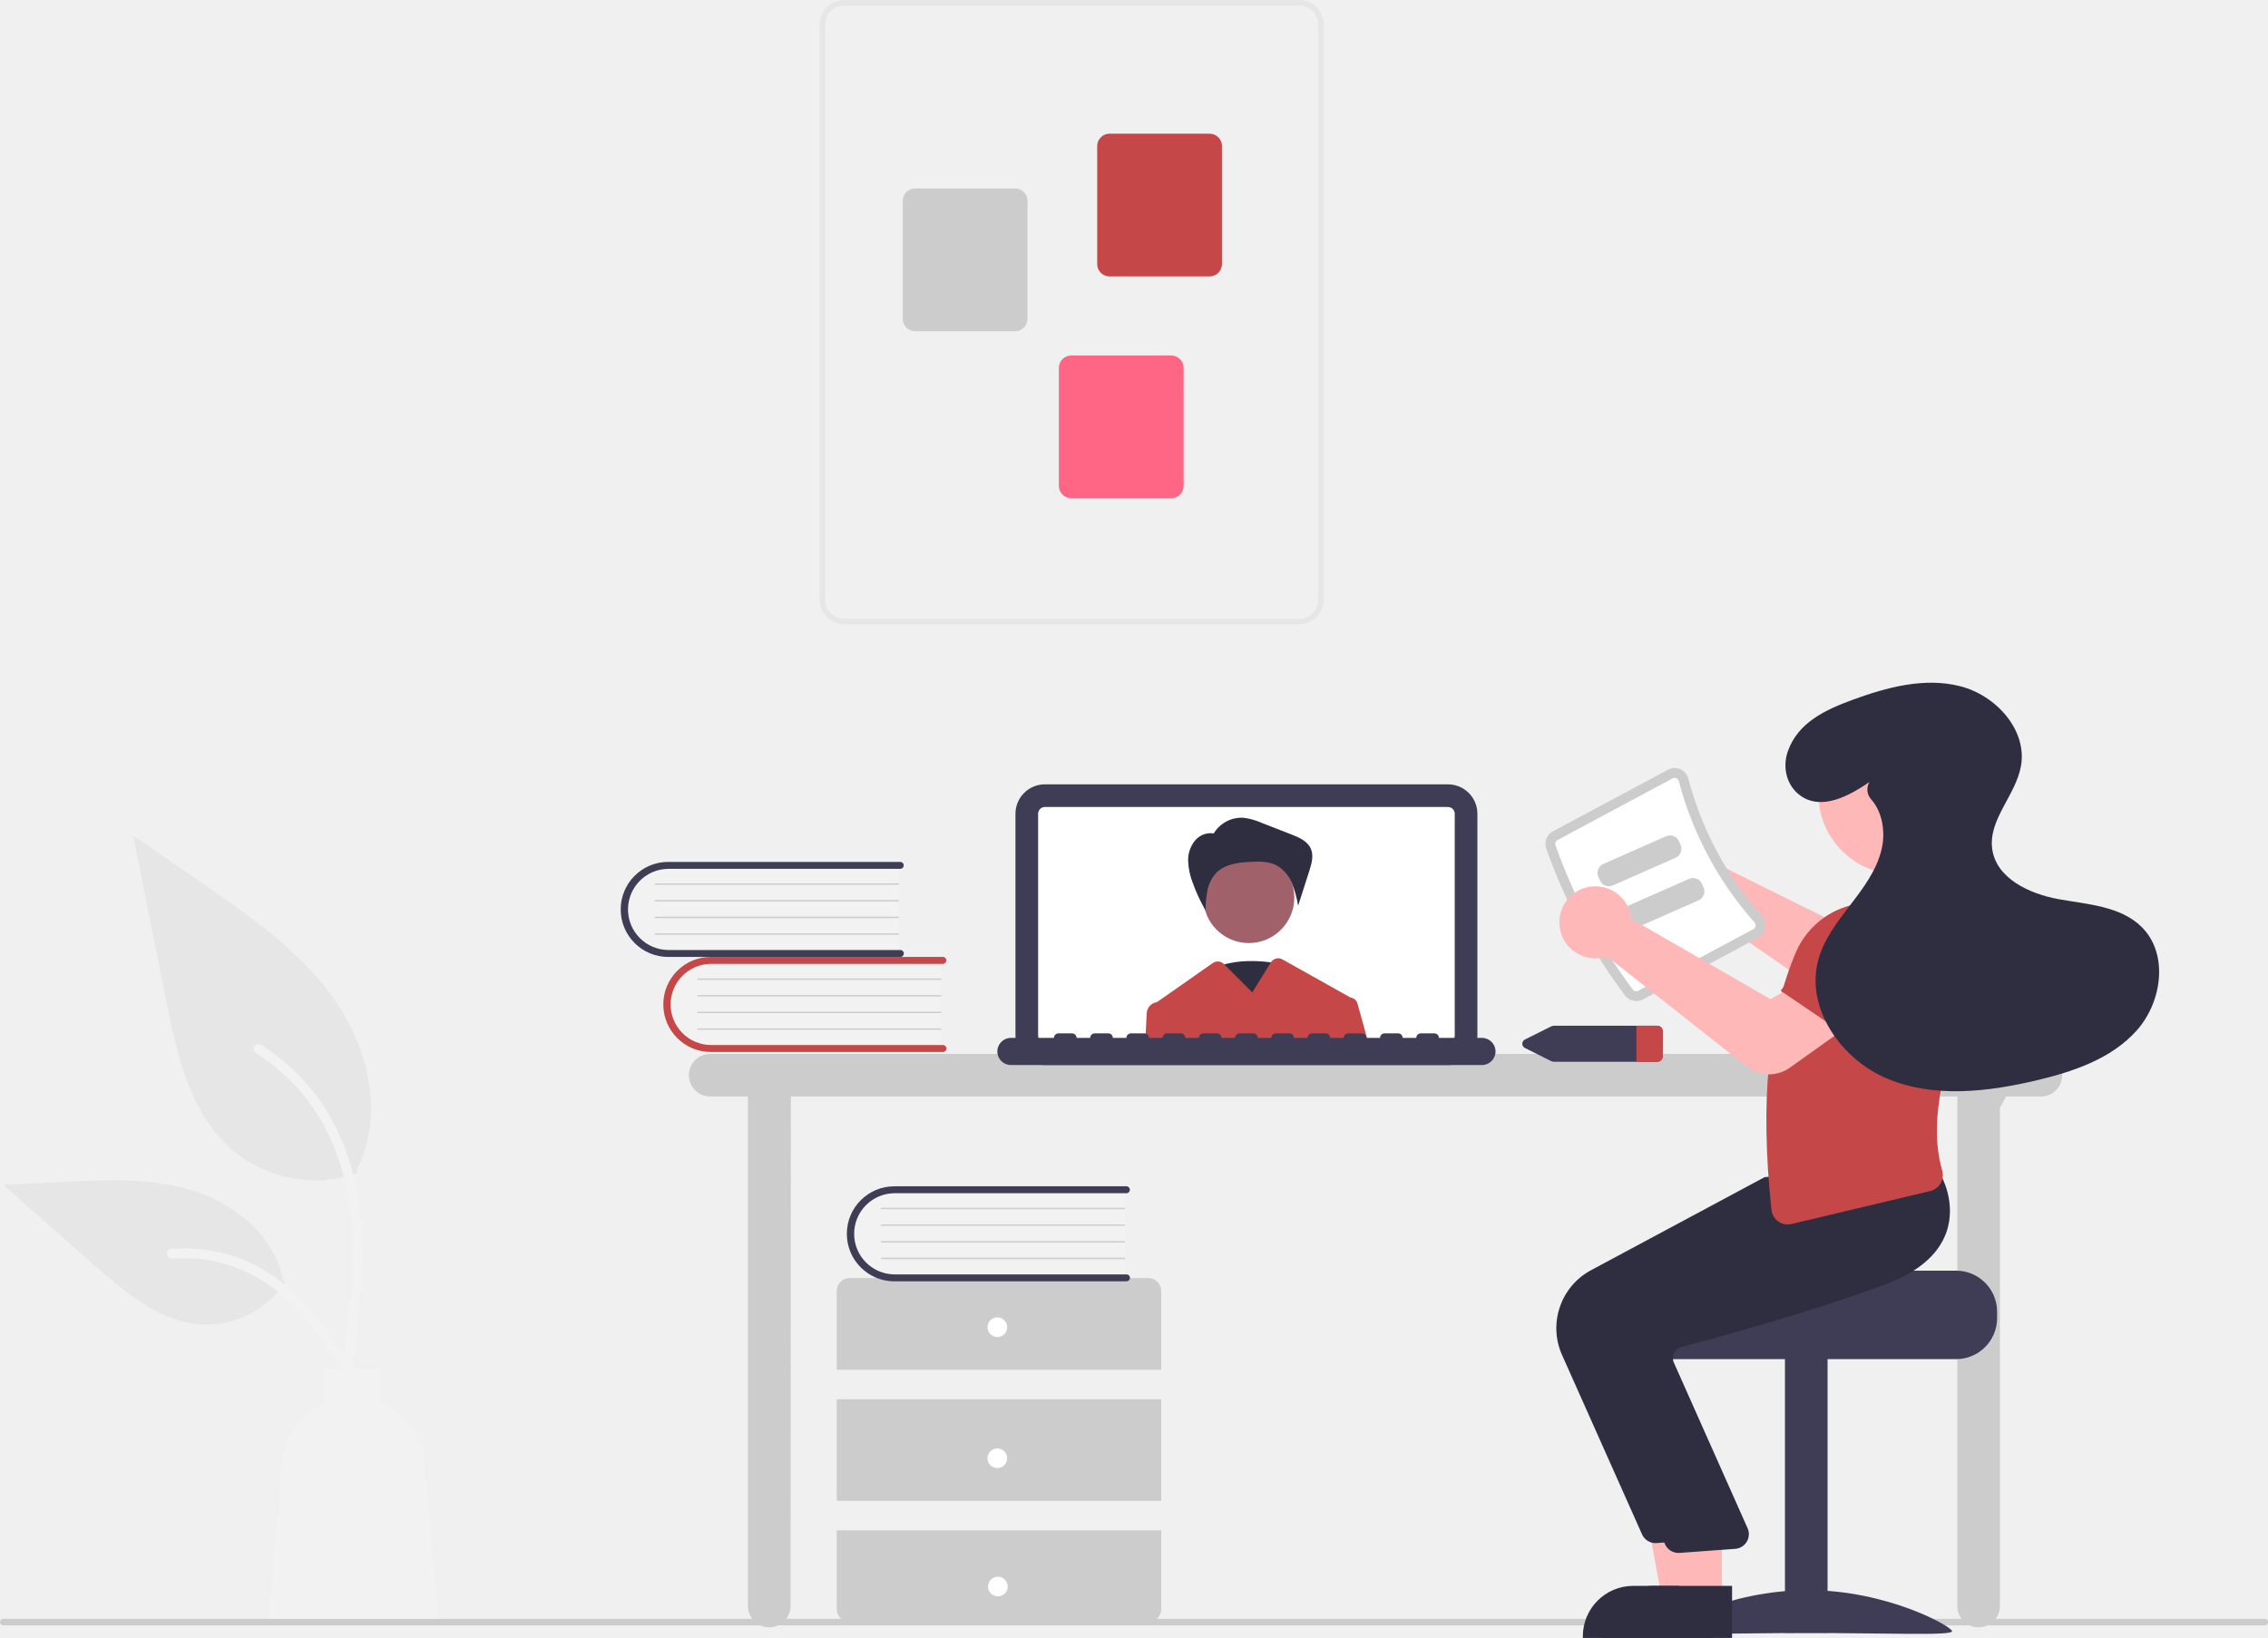
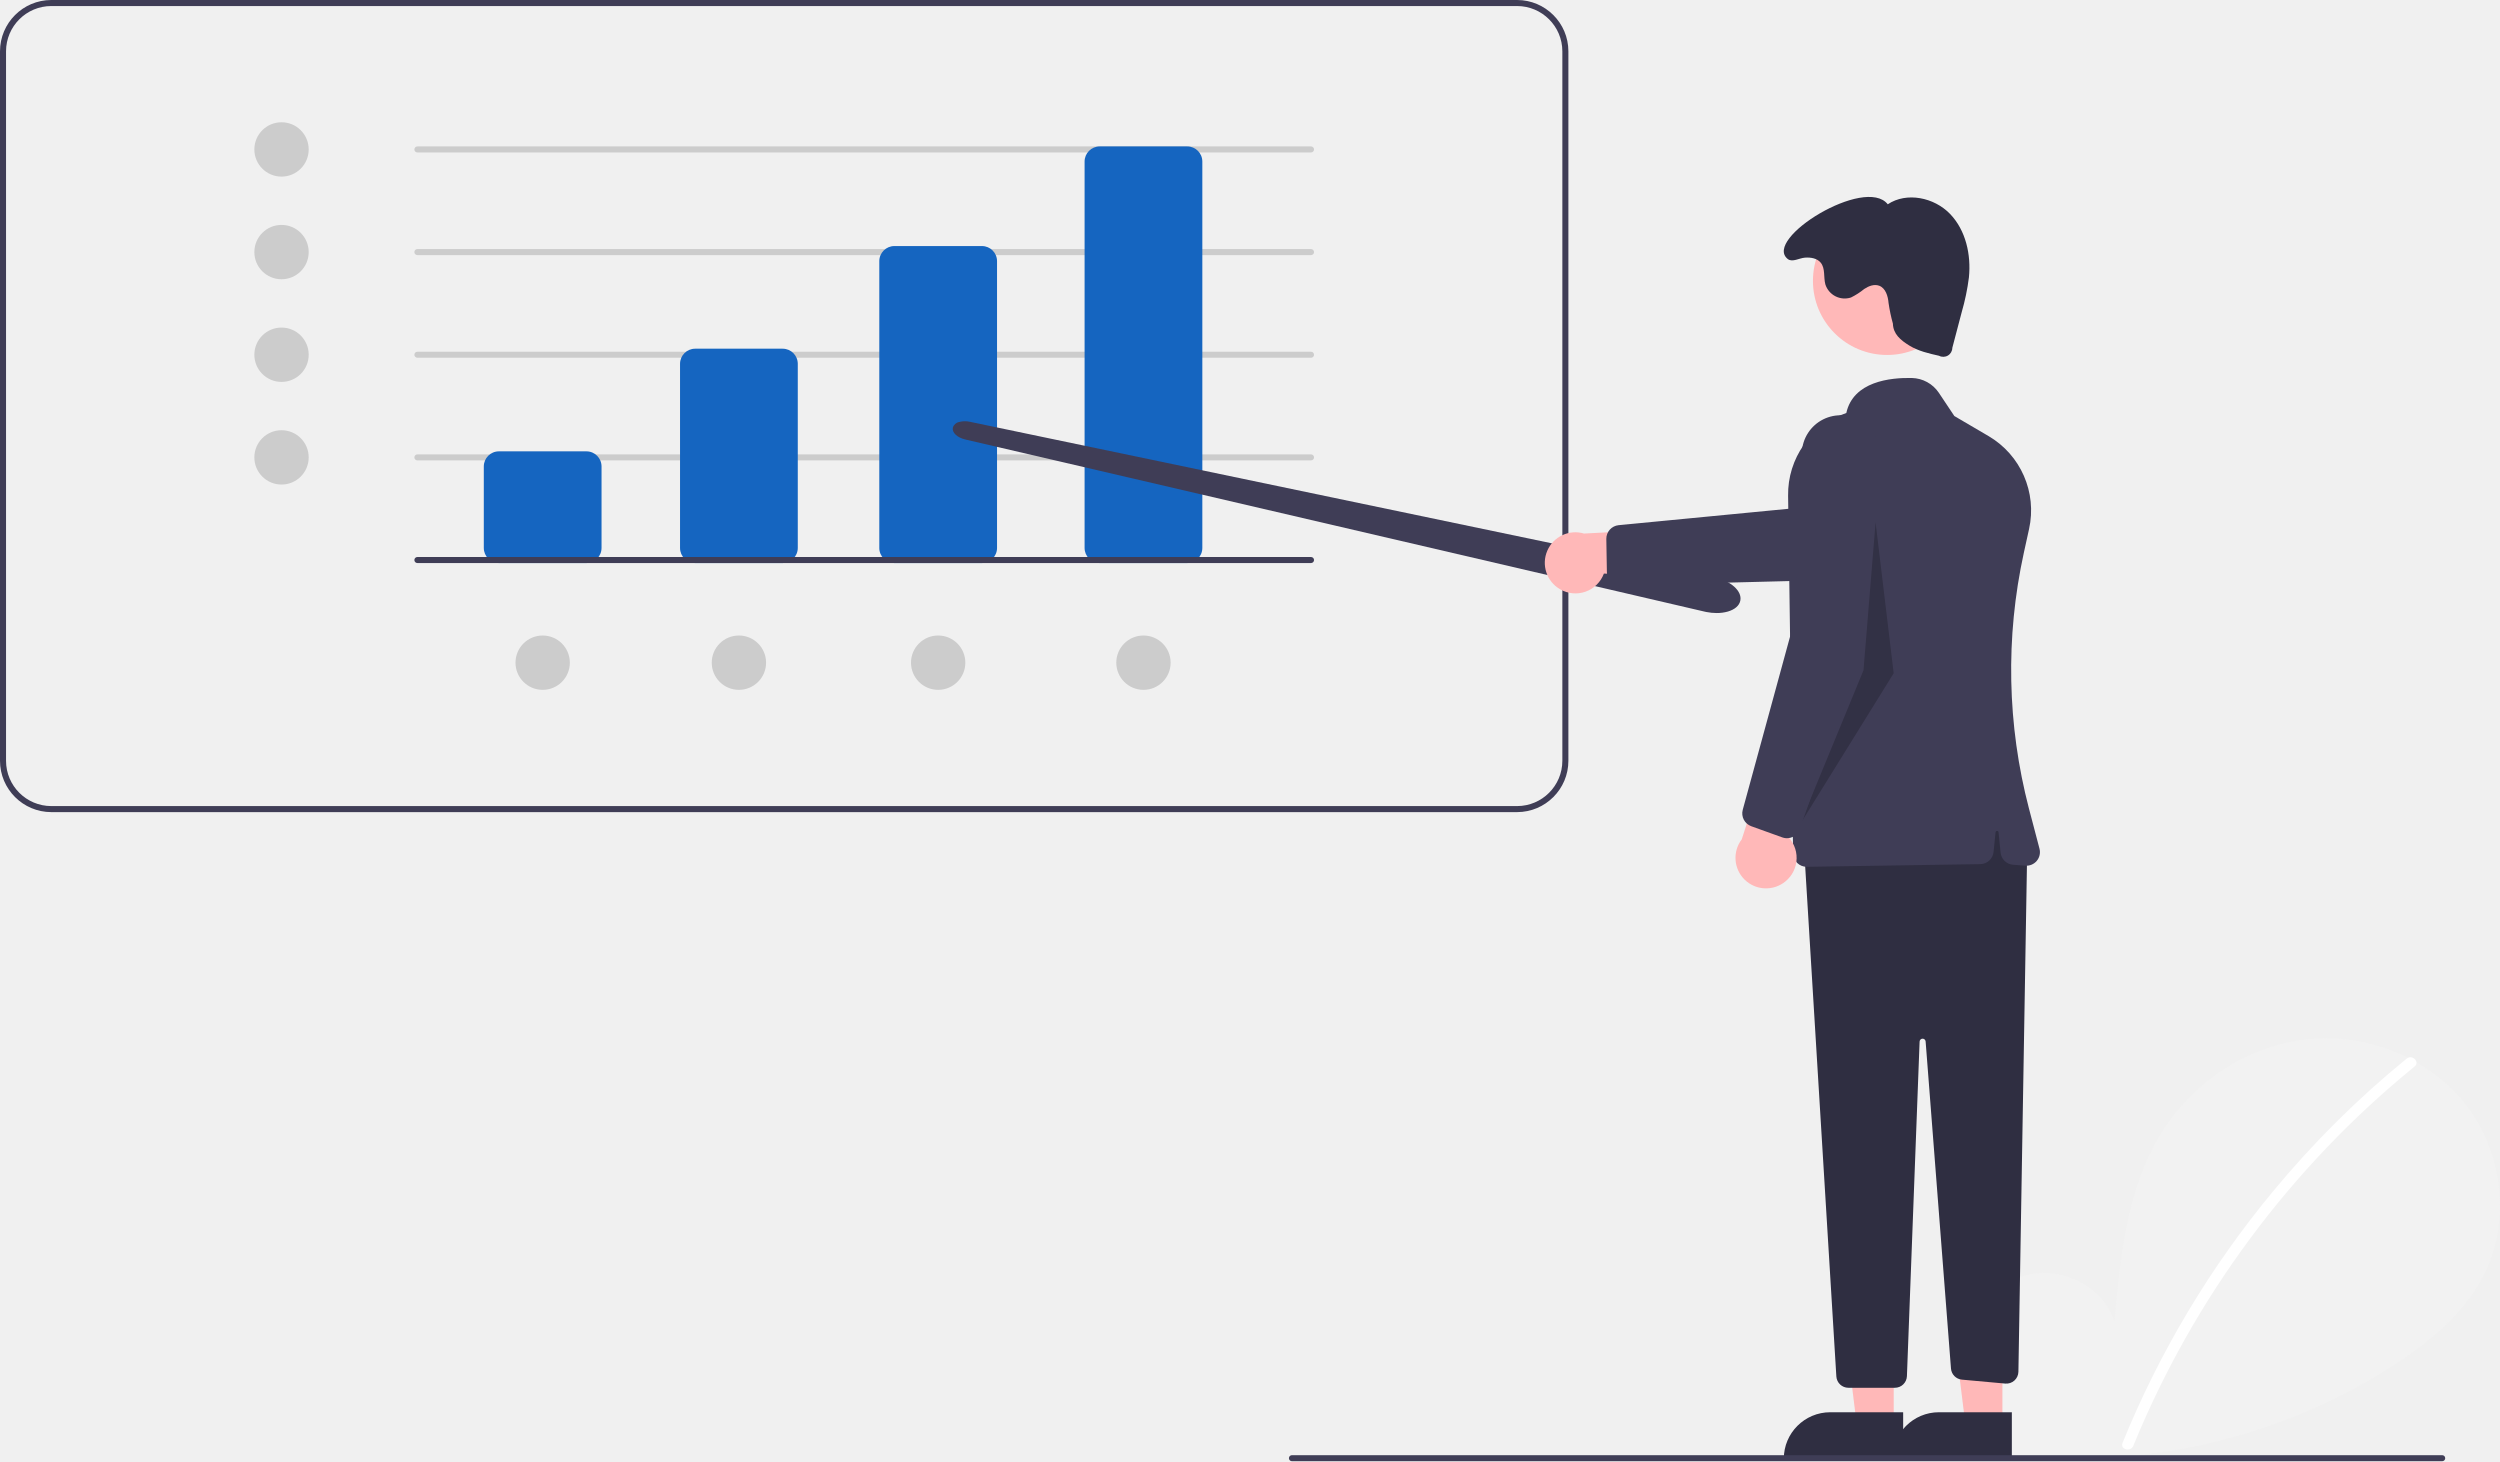
- <svg xmlns="http://www.w3.org/2000/svg" id="b05a6369-67c7-4001-9b85-a83fbbd225d4" data-name="Layer 1" width="692" height="499.877" viewBox="0 0 692 499.877">
-   <path d="M945,696.105H255a1,1,0,0,1,0-2H945a1,1,0,0,1,0,2Z" transform="translate(-254 -200.0616)" fill="#ccc" />
-   <path d="M876.704,521.703h-406a6.5,6.5,0,1,0,0,13h11.5v155.5a6.5,6.5,0,0,0,13,0l.099-155.5H851.204v155.5a6.5,6.5,0,0,0,13,0V538.13l1.891-3.427h10.609a6.5,6.5,0,1,0,0-13Z" transform="translate(-254 -200.0616)" fill="#ccc" />
-   <path d="M695.794,525.105H572.812a8.992,8.992,0,0,1-8.982-8.982V448.414a8.992,8.992,0,0,1,8.982-8.982H695.794a8.992,8.992,0,0,1,8.982,8.982v67.709A8.992,8.992,0,0,1,695.794,525.105Z" transform="translate(-254 -200.0616)" fill="#3f3d56" />
-   <path d="M695.793,446.345H572.813a2.074,2.074,0,0,0-2.07,2.07v67.71a2.074,2.074,0,0,0,2.07,2.07H695.793a2.074,2.074,0,0,0,2.07-2.07v-67.71A2.074,2.074,0,0,0,695.793,446.345Z" transform="translate(-254 -200.0616)" fill="#fff" />
-   <path d="M644.792,494.283s-14.722-3.392-22.82,2.827,10.306,20.355,10.306,20.355Z" transform="translate(-254 -200.0616)" fill="#2f2e41" />
-   <circle cx="381.024" cy="273.924" r="13.887" fill="#a0616a" />
-   <path d="M624.286,454.492a9.898,9.898,0,0,1,9.126-4.856,19.397,19.397,0,0,1,5.515,1.544l9.078,3.541c2.349.916,4.922,2.039,5.941,4.345.946,2.141.24,4.613-.474,6.841l-3.397,10.593a32.246,32.246,0,0,0-1.925-6.998,10.835,10.835,0,0,0-4.704-5.364c-2.358-1.21-5.137-1.185-7.785-1.057-3.749.18-7.826.657-10.489,3.302a10.895,10.895,0,0,0-2.765,5.399,32.5,32.5,0,0,0-.58,6.112,50.669,50.669,0,0,1-3.869-8.295,20.525,20.525,0,0,1-1.438-6.715,9.444,9.444,0,0,1,2.165-6.387,6.195,6.195,0,0,1,6.231-1.961Z" transform="translate(-254 -200.0616)" fill="#2f2e41" />
-   <path d="M668.183,506.325a2.472,2.472,0,0,0-2.07-1.79.86.86,0,0,0-.1-.06L645.282,492.856a2.637,2.637,0,0,0-3.528.908l-5.67,9.18-8.54-8.54-.136-.136a2.636,2.636,0,0,0-3.376-.295l-17.038,11.931c-.03,0-.06.01-.09.01a3.633,3.633,0,0,0-3.03,3.39l-.44,8.89h68.04Z" transform="translate(-254 -200.0616)" fill="#c54748" />
-   <path d="M706.158,516.814H693.03a1.382,1.382,0,0,0-1.382-1.382h-4.145a1.382,1.382,0,0,0-1.382,1.382h-4.145a1.382,1.382,0,0,0-1.382-1.382H676.449a1.382,1.382,0,0,0-1.382,1.382h-4.145a1.382,1.382,0,0,0-1.382-1.382h-4.145a1.382,1.382,0,0,0-1.382,1.382h-4.145A1.382,1.382,0,0,0,658.485,515.432h-4.145a1.382,1.382,0,0,0-1.382,1.382h-4.145a1.382,1.382,0,0,0-1.382-1.382H643.285a1.382,1.382,0,0,0-1.382,1.382H637.758a1.382,1.382,0,0,0-1.382-1.382h-4.145a1.382,1.382,0,0,0-1.382,1.382h-4.145a1.382,1.382,0,0,0-1.382-1.382h-4.145a1.382,1.382,0,0,0-1.382,1.382H615.649a1.382,1.382,0,0,0-1.382-1.382h-4.145a1.382,1.382,0,0,0-1.382,1.382h-4.145a1.382,1.382,0,0,0-1.382-1.382h-4.145a1.382,1.382,0,0,0-1.382,1.382h-4.145a1.382,1.382,0,0,0-1.382-1.382h-4.145a1.382,1.382,0,0,0-1.382,1.382H582.485a1.382,1.382,0,0,0-1.382-1.382H576.958a1.382,1.382,0,0,0-1.382,1.382H562.449a4.145,4.145,0,0,0,0,8.291H706.158a4.145,4.145,0,0,0,0-8.291Z" transform="translate(-254 -200.0616)" fill="#3f3d56" />
-   <path d="M541.079,492.74v27.526H472.117a13.771,13.771,0,1,1,0-27.526Z" transform="translate(-254 -200.0616)" fill="#f2f2f2" />
-   <path d="M542.773,520.054a1.059,1.059,0,0,1-1.059,1.059h-70.826a14.504,14.504,0,1,1,0-29.008h70.826a1.059,1.059,0,0,1,0,2.117h-70.826a12.387,12.387,0,0,0,0,24.773h70.826A1.059,1.059,0,0,1,542.773,520.054Z" transform="translate(-254 -200.0616)" fill="#c54748" />
-   <path d="M541.079,499.092H466.971a.212.212,0,1,1,0-.423h74.108a.212.212,0,0,1,0,.423Z" transform="translate(-254 -200.0616)" fill="#ccc" />
-   <path d="M541.079,504.174H466.971a.212.212,0,1,1,0-.423h74.108a.212.212,0,0,1,0,.423Z" transform="translate(-254 -200.0616)" fill="#ccc" />
-   <path d="M541.079,509.255H466.971a.212.212,0,1,1,0-.423h74.108a.212.212,0,0,1,0,.423Z" transform="translate(-254 -200.0616)" fill="#ccc" />
-   <path d="M541.079,514.337H466.971a.212.212,0,1,1,0-.423h74.108a.212.212,0,0,1,0,.423Z" transform="translate(-254 -200.0616)" fill="#ccc" />
-   <path d="M528.079,463.74v27.526H459.117a13.771,13.771,0,1,1,0-27.526Z" transform="translate(-254 -200.0616)" fill="#f2f2f2" />
-   <path d="M529.773,491.054a1.059,1.059,0,0,1-1.059,1.059h-70.826a14.504,14.504,0,1,1,0-29.008h70.826a1.059,1.059,0,0,1,0,2.117h-70.826a12.387,12.387,0,0,0,0,24.773h70.826A1.059,1.059,0,0,1,529.773,491.054Z" transform="translate(-254 -200.0616)" fill="#3f3d56" />
-   <path d="M528.079,470.092H453.971a.212.212,0,1,1,0-.423h74.108a.212.212,0,0,1,0,.423Z" transform="translate(-254 -200.0616)" fill="#ccc" />
-   <path d="M528.079,475.174H453.971a.212.212,0,1,1,0-.423h74.108a.212.212,0,0,1,0,.423Z" transform="translate(-254 -200.0616)" fill="#ccc" />
-   <path d="M528.079,480.255H453.971a.212.212,0,1,1,0-.423h74.108a.212.212,0,0,1,0,.423Z" transform="translate(-254 -200.0616)" fill="#ccc" />
-   <path d="M528.079,485.337H453.971a.212.212,0,1,1,0-.423h74.108a.212.212,0,0,1,0,.423Z" transform="translate(-254 -200.0616)" fill="#ccc" />
-   <path d="M608.303,618.105v-24a4,4,0,0,0-4-4h-91a4,4,0,0,0-4,4v24Z" transform="translate(-254 -200.0616)" fill="#ccc" />
-   <rect x="255.303" y="427.043" width="99" height="31" fill="#ccc" />
-   <path d="M509.303,667.105v24a4,4,0,0,0,4,4h91a4,4,0,0,0,4-4v-24Z" transform="translate(-254 -200.0616)" fill="#ccc" />
-   <circle cx="304.303" cy="405.043" r="3" fill="#fff" />
-   <circle cx="304.303" cy="445.043" r="3" fill="#fff" />
-   <circle cx="304.464" cy="484.196" r="3" fill="#fff" />
-   <path d="M597.079,562.74v27.526H528.117a13.771,13.771,0,1,1,0-27.526Z" transform="translate(-254 -200.0616)" fill="#f2f2f2" />
-   <path d="M598.773,590.054a1.059,1.059,0,0,1-1.059,1.059h-70.826a14.504,14.504,0,1,1,0-29.008h70.826a1.059,1.059,0,0,1,0,2.117h-70.826a12.387,12.387,0,0,0,0,24.773h70.826A1.059,1.059,0,0,1,598.773,590.054Z" transform="translate(-254 -200.0616)" fill="#3f3d56" />
-   <path d="M597.079,569.092H522.971a.212.212,0,1,1,0-.423h74.108a.212.212,0,0,1,0,.423Z" transform="translate(-254 -200.0616)" fill="#ccc" />
-   <path d="M597.079,574.174H522.971a.212.212,0,1,1,0-.423h74.108a.212.212,0,0,1,0,.423Z" transform="translate(-254 -200.0616)" fill="#ccc" />
-   <path d="M597.079,579.255H522.971a.212.212,0,1,1,0-.423h74.108a.212.212,0,0,1,0,.423Z" transform="translate(-254 -200.0616)" fill="#ccc" />
-   <path d="M597.079,584.337H522.971a.212.212,0,1,1,0-.423h74.108a.212.212,0,0,1,0,.423Z" transform="translate(-254 -200.0616)" fill="#ccc" />
-   <path d="M504.11,383.083v-175.5a7.53,7.53,0,0,1,7.521-7.521H650.36a7.53,7.53,0,0,1,7.521,7.521v175.5a7.53,7.53,0,0,1-7.521,7.521H511.632A7.53,7.53,0,0,1,504.11,383.083Zm7.521-181.35a5.857,5.857,0,0,0-5.85,5.85v175.5a5.857,5.857,0,0,0,5.85,5.85H650.36a5.857,5.857,0,0,0,5.85-5.85v-175.5a5.857,5.857,0,0,0-5.85-5.85Z" transform="translate(-254 -200.0616)" fill="#e6e6e6" />
-   <path d="M588.775,280.659V244.624a3.765,3.765,0,0,1,3.761-3.761h30.537a3.765,3.765,0,0,1,3.761,3.761v36.036a3.765,3.765,0,0,1-3.761,3.761h-30.537A3.765,3.765,0,0,1,588.775,280.659Z" transform="translate(-254 -200.0616)" fill="#c54748" />
-   <path d="M529.44,297.374V261.338a3.765,3.765,0,0,1,3.761-3.761h30.537a3.765,3.765,0,0,1,3.761,3.761v36.036a3.765,3.765,0,0,1-3.761,3.761h-30.537A3.765,3.765,0,0,1,529.44,297.374Z" transform="translate(-254 -200.0616)" fill="#ccc" />
-   <path d="M577.075,348.352V312.317a3.765,3.765,0,0,1,3.761-3.761h30.537a3.765,3.765,0,0,1,3.761,3.761v36.036a3.765,3.765,0,0,1-3.761,3.761h-30.537A3.765,3.765,0,0,1,577.075,348.352Z" transform="translate(-254 -200.0616)" fill="#ff6584" />
-   <path d="M759.563,513.105H728.143a1.941,1.941,0,0,0-.86.2l-7.93,3.97a1.445,1.445,0,0,0,0,2.66l7.93,3.97a1.941,1.941,0,0,0,.86.2h31.42a1.649,1.649,0,0,0,1.74-1.53v-7.94A1.649,1.649,0,0,0,759.563,513.105Z" transform="translate(-254 -200.0616)" fill="#3f3d56" />
-   <path d="M761.303,514.635v7.94a1.649,1.649,0,0,1-1.74,1.53h-6.26v-11h6.26A1.649,1.649,0,0,1,761.303,514.635Z" transform="translate(-254 -200.0616)" fill="#c54748" />
-   <path d="M759.327,453.705a11.003,11.003,0,0,1,14.89,6.915,10.588,10.588,0,0,1,.32,1.435l43.938,21.788,10.168-6.739,12.652,14.565L825.769,504.279a11.149,11.149,0,0,1-13.301.513l-44.579-30.828a10.511,10.511,0,0,1-1.015.37,11.003,11.003,0,0,1-14.01-8.561,10.708,10.708,0,0,1-.163-1.34A11.036,11.036,0,0,1,759.327,453.705Z" transform="translate(-254 -200.0616)" fill="#ffb8b8" />
-   <path d="M850.841,587.853H802.831c0,1.38-49.48,2.5-49.48,2.5a12.86,12.86,0,0,0-2.11,2,12.41,12.41,0,0,0-2.9,8v2a12.505,12.505,0,0,0,12.5,12.5h90a12.511,12.511,0,0,0,12.5-12.5v-2A12.517,12.517,0,0,0,850.841,587.853Z" transform="translate(-254 -200.0616)" fill="#3f3d56" />
-   <rect x="798.617" y="614.357" width="13" height="84" transform="translate(1356.235 1112.652) rotate(-180)" fill="#3f3d56" />
-   <path d="M761.617,697.9c0,1.405,19.699.543,44,.543s44,.861,44-.543-19.699-12.543-44-12.543S761.617,696.495,761.617,697.9Z" transform="translate(-254 -200.0616)" fill="#3f3d56" />
-   <polygon points="519.353 487.993 507.094 487.992 501.261 456.195 519.355 456.196 519.353 487.993" fill="#ffb8b8" />
-   <path d="M776.48,699.938l-39.531-.001v-.5a15.386,15.386,0,0,1,15.386-15.386h.001l24.144.001Z" transform="translate(-254 -200.0616)" fill="#2f2e41" />
-   <path d="M755.017,668.337,730.576,613.529a20.086,20.086,0,0,1,8.819-25.784l53.013-28.428,24.191-2.058,22.315-2.028.161.272c.206.348,5.004,8.635,1.76,17.722-2.46,6.893-8.859,12.276-19.019,16.002-23.714,8.695-51.109,16.127-61.786,18.918a3.451,3.451,0,0,0-2.211,1.76,3.498,3.498,0,0,0-.196,2.799l22.707,51.015a4.5,4.5,0,0,1-3.809,6.029L759.553,670.983q-.216.021-.43.021A4.497,4.497,0,0,1,755.017,668.337Z" transform="translate(-254 -200.0616)" fill="#2f2e41" />
-   <polygon points="525.353 487.993 513.094 487.992 507.261 456.195 525.355 456.196 525.353 487.993" fill="#ffb8b8" />
-   <path d="M782.48,699.938l-39.531-.001v-.5a15.386,15.386,0,0,1,15.386-15.386h.001l24.144.001Z" transform="translate(-254 -200.0616)" fill="#2f2e41" />
-   <path d="M762.017,671.337,737.576,616.529a20.086,20.086,0,0,1,8.819-25.784l53.013-28.428,24.191-2.058,22.315-2.028.161.272c.206.348,5.004,8.635,1.76,17.722-2.46,6.893-8.859,12.276-19.019,16.002-23.714,8.695-51.109,16.127-61.786,18.918a3.451,3.451,0,0,0-2.211,1.76,3.498,3.498,0,0,0-.196,2.799l22.707,51.015a4.5,4.5,0,0,1-3.809,6.029L766.553,673.983q-.216.021-.43.021A4.497,4.497,0,0,1,762.017,671.337Z" transform="translate(-254 -200.0616)" fill="#2f2e41" />
-   <path d="M749.835,503.906a167.506,167.506,0,0,1-24.075-44.932,4.303,4.303,0,0,1,2.032-5.179l35.145-18.832a4.247,4.247,0,0,1,3.726-.151,4.319,4.319,0,0,1,2.461,2.884,102.328,102.328,0,0,0,22.446,41.891,4.318,4.318,0,0,1,1.038,3.647,4.247,4.247,0,0,1-2.189,3.018L755.272,505.083A4.303,4.303,0,0,1,749.835,503.906Z" transform="translate(-254 -200.0616)" fill="#ccc" />
-   <path d="M752.233,502.104a1.299,1.299,0,0,0,1.622.335l35.146-18.832a1.246,1.246,0,0,0,.653-.897,1.318,1.318,0,0,0-.325-1.128,105.34,105.34,0,0,1-23.107-43.125,1.319,1.319,0,0,0-.758-.895,1.247,1.247,0,0,0-1.11.046L729.208,456.439a1.298,1.298,0,0,0-.62,1.537,164.507,164.507,0,0,0,23.645,44.127Z" transform="translate(-254 -200.0616)" fill="#fff" />
-   <path d="M866.593,498.883l-27.525,10.459-6.72-18.667a11.168,11.168,0,0,1,5.002-13.499l0,0a11.168,11.168,0,0,1,14.262,2.784Z" transform="translate(-254 -200.0616)" fill="#c54748" />
-   <path d="M796.583,572.843a4.999,4.999,0,0,1-2.083-3.549c-3.525-32.91-1.07-58.664,7.506-78.735a24.992,24.992,0,0,1,16.567-14.18l22.25-1.123.115.056A26.005,26.005,0,0,1,855.156,502.9c-7.156,18.863-13.148,38.503-8.579,54.346a5.122,5.122,0,0,1-.484,3.983,4.884,4.884,0,0,1-3.116,2.309L800.599,573.62a4.964,4.964,0,0,1-4.017-.777Z" transform="translate(-254 -200.0616)" fill="#c54748" />
-   <circle cx="579.396" cy="242.323" r="24.561" fill="#ffb8b8" />
-   <path d="M765.243,461.838l-19.142,8.45a3.003,3.003,0,0,1-3.956-1.533l-.473-1.073a3.003,3.003,0,0,1,1.533-3.956l19.142-8.45a3.003,3.003,0,0,1,3.956,1.533l.473,1.073A3.003,3.003,0,0,1,765.243,461.838Z" transform="translate(-254 -200.0616)" fill="#ccc" />
-   <path d="M772.243,474.838l-19.142,8.45a3.003,3.003,0,0,1-3.956-1.533l-.473-1.073a3.003,3.003,0,0,1,1.533-3.956l19.142-8.45a3.003,3.003,0,0,1,3.956,1.533l.473,1.073A3.003,3.003,0,0,1,772.243,474.838Z" transform="translate(-254 -200.0616)" fill="#ccc" />
-   <path d="M787.005,525.615l-42.674-33.666a10.517,10.517,0,0,1-1.036.306,11.027,11.027,0,0,1-8.818-1.691,10.913,10.913,0,0,1-4.626-7.733,11.023,11.023,0,0,1,7.209-11.638,11.004,11.004,0,0,1,14.426,7.837,10.571,10.571,0,0,1,.229,1.452L794.196,504.989l10.572-6.086,11.711,15.332-16.414,11.699a10.942,10.942,0,0,1-13.06-.318Z" transform="translate(-254 -200.0616)" fill="#ffb8b8" />
-   <path d="M821.686,519.009l-24.349-16.557,11.443-16.207a11.168,11.168,0,0,1,13.929-3.64l0,0a11.168,11.168,0,0,1,5.894,13.283Z" transform="translate(-254 -200.0616)" fill="#c54748" />
-   <path d="M824.391,438.727c-6.313,4.321-14.601,8.762-21.049,4.161-4.234-3.021-5.567-8.615-3.851-13.525,3.087-8.829,11.569-12.715,19.681-15.695,10.544-3.873,22.026-6.954,32.911-4.181s20.506,13.313,18.541,24.373c-1.58,8.894-9.97,16.295-8.779,25.25,1.199,9.012,11.334,13.756,20.281,15.367s18.96,2.128,25.391,8.555c8.203,8.199,6.155,22.853-1.564,31.51s-19.367,12.58-30.654,15.248c-14.955,3.534-31.129,5.392-45.332-.474s-25.256-21.654-21.141-36.46c1.738-6.254,5.832-11.539,9.789-16.685s7.963-10.526,9.472-16.839c1.258-5.261.327-11.369-3.162-15.315a4.437,4.437,0,0,1-.594-5.186Z" transform="translate(-254 -200.0616)" fill="#2f2e41" />
-   <path d="M363.072,558.06a39.063,39.063,0,0,1-37.721-6.645c-13.212-11.089-17.354-29.359-20.725-46.275q-4.985-25.018-9.969-50.036l20.872,14.371c15.01,10.335,30.357,21.001,40.75,35.971s14.929,35.405,6.579,51.603" transform="translate(-254 -200.0616)" fill="#e6e6e6" />
-   <path d="M361.288,618.639c2.112-15.387,4.285-30.973,2.803-46.525-1.316-13.812-5.53-27.303-14.109-38.364A63.82,63.82,0,0,0,333.608,518.912c-1.637-1.034-3.144,1.561-1.514,2.59A60.672,60.672,0,0,1,356.093,550.459c5.225,13.289,6.064,27.776,5.164,41.893-.544,8.537-1.698,17.019-2.861,25.489a1.554,1.554,0,0,0,1.048,1.845,1.509,1.509,0,0,0,1.845-1.048Z" transform="translate(-254 -200.0616)" fill="#f2f2f2" />
-   <path d="M340.941,591.41a28.755,28.755,0,0,1-25.055,12.931c-12.683-.602-23.257-9.454-32.775-17.858l-28.153-24.857,18.633-.892c13.4-.641,27.145-1.239,39.908,2.893s24.533,14.077,26.867,27.287" transform="translate(-254 -200.0616)" fill="#e6e6e6" />
-   <path d="M367.258,627.484c-10.168-17.991-21.961-37.986-43.035-44.377a48.022,48.022,0,0,0-18.101-1.869c-1.922.166-1.442,3.128.476,2.963a44.614,44.614,0,0,1,28.886,7.642c8.145,5.544,14.487,13.252,19.854,21.425,3.288,5.007,6.233,10.226,9.178,15.438.941,1.666,3.693.463,2.74-1.222Z" transform="translate(-254 -200.0616)" fill="#f2f2f2" />
-   <path d="M383.55,646.421A21.774,21.774,0,0,0,370.207,628.184v-10.401H352.762v10.729a21.763,21.763,0,0,0-12.616,17.909l-4.102,47.684h51.608Z" transform="translate(-254 -200.0616)" fill="#f2f2f2" />
+ <svg xmlns="http://www.w3.org/2000/svg" id="a433dce0-d5dc-4175-8ce6-641600ceb878" data-name="Layer 1" width="828.078" height="484" viewBox="0 0 828.078 484">
+   <path d="M688.461,477h-485.5a17.019,17.019,0,0,1-17-17V225a17.019,17.019,0,0,1,17-17h485.5a17.019,17.019,0,0,1,17,17V460A17.019,17.019,0,0,1,688.461,477Zm-485.5-267a15.017,15.017,0,0,0-15,15V460a15.017,15.017,0,0,0,15,15h485.5a15.017,15.017,0,0,0,15-15V225a15.017,15.017,0,0,0-15-15Z" transform="translate(-185.9609 -208)" fill="#3f3d56" />
+   <circle cx="93.25" cy="49.5" r="9" fill="#ccc" />
+   <circle cx="93.25" cy="83.5" r="9" fill="#ccc" />
+   <circle cx="93.25" cy="117.5" r="9" fill="#ccc" />
+   <circle cx="93.25" cy="151.5" r="9" fill="#ccc" />
+   <circle cx="244.75" cy="219.5" r="9" fill="#ccc" />
+   <circle cx="179.75" cy="219.5" r="9" fill="#ccc" />
+   <circle cx="378.75" cy="219.5" r="9" fill="#ccc" />
+   <circle cx="310.75" cy="219.5" r="9" fill="#ccc" />
+   <path d="M620.211,258.5h-296a1,1,0,0,1,0-2h296a1,1,0,0,1,0,2Z" transform="translate(-185.9609 -208)" fill="#ccc" />
+   <path d="M620.211,292.5h-296a1,1,0,0,1,0-2h296a1,1,0,0,1,0,2Z" transform="translate(-185.9609 -208)" fill="#ccc" />
+   <path d="M620.211,326.5h-296a1,1,0,0,1,0-2h296a1,1,0,0,1,0,2Z" transform="translate(-185.9609 -208)" fill="#ccc" />
+   <path d="M620.211,360.5h-296a1,1,0,0,1,0-2h296a1,1,0,0,1,0,2Z" transform="translate(-185.9609 -208)" fill="#ccc" />
+   <path d="M380.211,394.5h-29a5.006,5.006,0,0,1-5-5v-27a5.006,5.006,0,0,1,5-5h29a5.006,5.006,0,0,1,5,5v27A5.006,5.006,0,0,1,380.211,394.5Z" transform="translate(-185.9609 -208)" fill="#1565c0" />
+   <path d="M445.211,394.5h-29a5.006,5.006,0,0,1-5-5v-61a5.006,5.006,0,0,1,5-5h29a5.006,5.006,0,0,1,5,5v61A5.006,5.006,0,0,1,445.211,394.5Z" transform="translate(-185.9609 -208)" fill="#1565c0" />
+   <path d="M511.211,394.5h-29a5.006,5.006,0,0,1-5-5v-95a5.006,5.006,0,0,1,5-5h29a5.006,5.006,0,0,1,5,5v95A5.006,5.006,0,0,1,511.211,394.5Z" transform="translate(-185.9609 -208)" fill="#1565c0" />
+   <path d="M579.211,394.5h-29a5.006,5.006,0,0,1-5-5v-128a5.006,5.006,0,0,1,5-5h29a5.006,5.006,0,0,1,5,5v128A5.006,5.006,0,0,1,579.211,394.5Z" transform="translate(-185.9609 -208)" fill="#1565c0" />
+   <path d="M849.414,686.344c-8.993-7.599-14.455-19.602-13.022-31.288s10.305-22.428,21.813-24.91,24.628,4.388,28.123,15.63c1.924-21.674,4.141-44.257,15.664-62.715,10.434-16.713,28.507-28.672,48.093-30.811s40.208,5.941,52.424,21.4,15.206,37.934,6.651,55.682c-6.302,13.075-17.914,22.805-30.079,30.721a194.129,194.129,0,0,1-132.772,29.046Z" transform="translate(-185.9609 -208)" fill="#f2f2f2" />
+   <path d="M983.14,558.639A317.625,317.625,0,0,0,938.876,602.593a318.551,318.551,0,0,0-49.856,83.314c-.898,2.2,2.675,3.158,3.562.982a316.759,316.759,0,0,1,93.17-125.638c1.844-1.502-.783-4.102-2.612-2.612Z" transform="translate(-185.9609 -208)" fill="#fff" />
+   <path d="M754.571,411.058a17.509,17.509,0,0,1-3.386-.339h-0q-.305-.061-.611-.131L505.676,353.567c-2.66-.62-4.427-2.293-4.11-3.893a2.659,2.659,0,0,1,2.039-1.882,7.418,7.418,0,0,1,3.622-.081l246.418,51.462c5.548,1.158,9.4,4.563,8.769,7.751-.331,1.668-1.8,2.962-4.137,3.643A13.356,13.356,0,0,1,754.571,411.058Z" transform="translate(-185.9609 -208)" fill="#3f3d56" />
+   <path d="M702.693,403.169a10.056,10.056,0,0,0,14.525-5.175l35.727.745-9.898-15.712-32.41,1.701a10.11,10.11,0,0,0-7.945,18.441Z" transform="translate(-185.9609 -208)" fill="#ffb8b8" />
+   <path d="M718.211,397.462l-.186-10.951a4.524,4.524,0,0,1,4.067-4.556l64.201-6.196,53.49-17.538a12.819,12.819,0,1,1,7.633,24.472l-59.206,17.53-65.387,1.661a4.509,4.509,0,0,1-4.428-3.213A4.522,4.522,0,0,1,718.211,397.462Z" transform="translate(-185.9609 -208)" fill="#3f3d56" />
+   <polygon points="627.258 471.782 614.998 471.781 609.166 424.493 627.26 424.494 627.258 471.782" fill="#ffb8b8" />
+   <path d="M816.346,691.666l-39.531-.001v-.5a15.386,15.386,0,0,1,15.386-15.386h.001l24.144.001Z" transform="translate(-185.9609 -208)" fill="#2f2e41" />
+   <polygon points="663.258 471.782 650.998 471.781 645.166 424.493 663.26 424.494 663.258 471.782" fill="#ffb8b8" />
+   <path d="M852.346,691.666l-39.531-.001v-.5a15.386,15.386,0,0,1,15.386-15.386h.001l24.144.001Z" transform="translate(-185.9609 -208)" fill="#2f2e41" />
+   <path d="M857.447,488.674l-2.927,173.694a4,4,0,0,1-4.362,3.916l-14.346-1.304a4,4,0,0,1-3.626-3.674l-8.399-108.345a1,1,0,0,0-1.996.039l-4.198,110.826a4,4,0,0,1-3.997,3.849H798.21a4,4,0,0,1-3.993-3.756l-10.77-176.244,64-16Z" transform="translate(-185.9609 -208)" fill="#2f2e41" />
+   <circle cx="625.065" cy="93.016" r="24.561" fill="#ffb8b8" />
+   <path d="M781.255,493.841a4.469,4.469,0,0,1-1.365-3.165L778.234,372.234a28.501,28.501,0,0,1,19.282-27.441c2.301-10.439,14.548-11.747,21.687-11.591a11.085,11.085,0,0,1,8.978,4.923l5.118,7.677,11.28,6.612a28.528,28.528,0,0,1,13.47,30.816l-1.737,7.899a181.54,181.54,0,0,0,1.698,84.66l3.495,13.324a4.499,4.499,0,0,1-4.698,5.628l-4.059-.312a4.494,4.494,0,0,1-4.133-4.038l-.672-6.717a.5.5,0,0,0-.995,0l-.65,6.503a4.5,4.5,0,0,1-4.408,4.052l-57.431.884c-.024,0-.048.001-.072.001A4.471,4.471,0,0,1,781.255,493.841Z" transform="translate(-185.9609 -208)" fill="#3f3d56" />
+   <path d="M812.947,315.174c.101,3.472,2.511,5.481,5.471,7.299s6.419,2.607,9.808,3.368a2.999,2.999,0,0,0,4.405-2.625l3.108-11.823a74.841,74.841,0,0,0,2.393-11.537c.749-7.509-1.031-15.587-6.272-21.016s-14.331-7.358-20.612-3.175c-7.454-9.52-41.523,11.513-33.119,18.133,1.495,1.178,3.781-.312,5.678-.457s4.025.189,5.23,1.662c1.575,1.924.889,4.791,1.538,7.191a6.714,6.714,0,0,0,8.484,4.348,23.088,23.088,0,0,0,4.4-2.829c1.456-.97,3.295-1.686,4.934-1.075,2.16.806,2.927,3.45,3.122,5.748A53.235,53.235,0,0,0,812.947,315.174Z" transform="translate(-185.9609 -208)" fill="#2f2e41" />
+   <path d="M994.892,692h-381a1,1,0,0,1,0-2h381a1,1,0,0,1,0,2Z" transform="translate(-185.9609 -208)" fill="#3f3d56" />
+   <polygon points="621.25 173 617.25 222 596.25 273 627.25 223 621.25 173" opacity="0.2" />
+   <path d="M777.3,499.992a10.056,10.056,0,0,0,.318-15.416l13.379-33.136-18.202,3.676-9.914,30.903a10.11,10.11,0,0,0,14.42,13.973Z" transform="translate(-185.9609 -208)" fill="#ffb8b8" />
+   <path d="M776.326,485.378l-10.304-3.713a4.524,4.524,0,0,1-2.815-5.42l16.997-62.219,2.591-56.233a12.819,12.819,0,1,1,25.588,1.551l-4.628,61.573L782.098,482.636a4.509,4.509,0,0,1-4.576,2.999A4.522,4.522,0,0,1,776.326,485.378Z" transform="translate(-185.9609 -208)" fill="#3f3d56" />
+   <path d="M620.211,394.5h-296a1,1,0,0,1,0-2h296a1,1,0,0,1,0,2Z" transform="translate(-185.9609 -208)" fill="#3f3d56" />
</svg>
